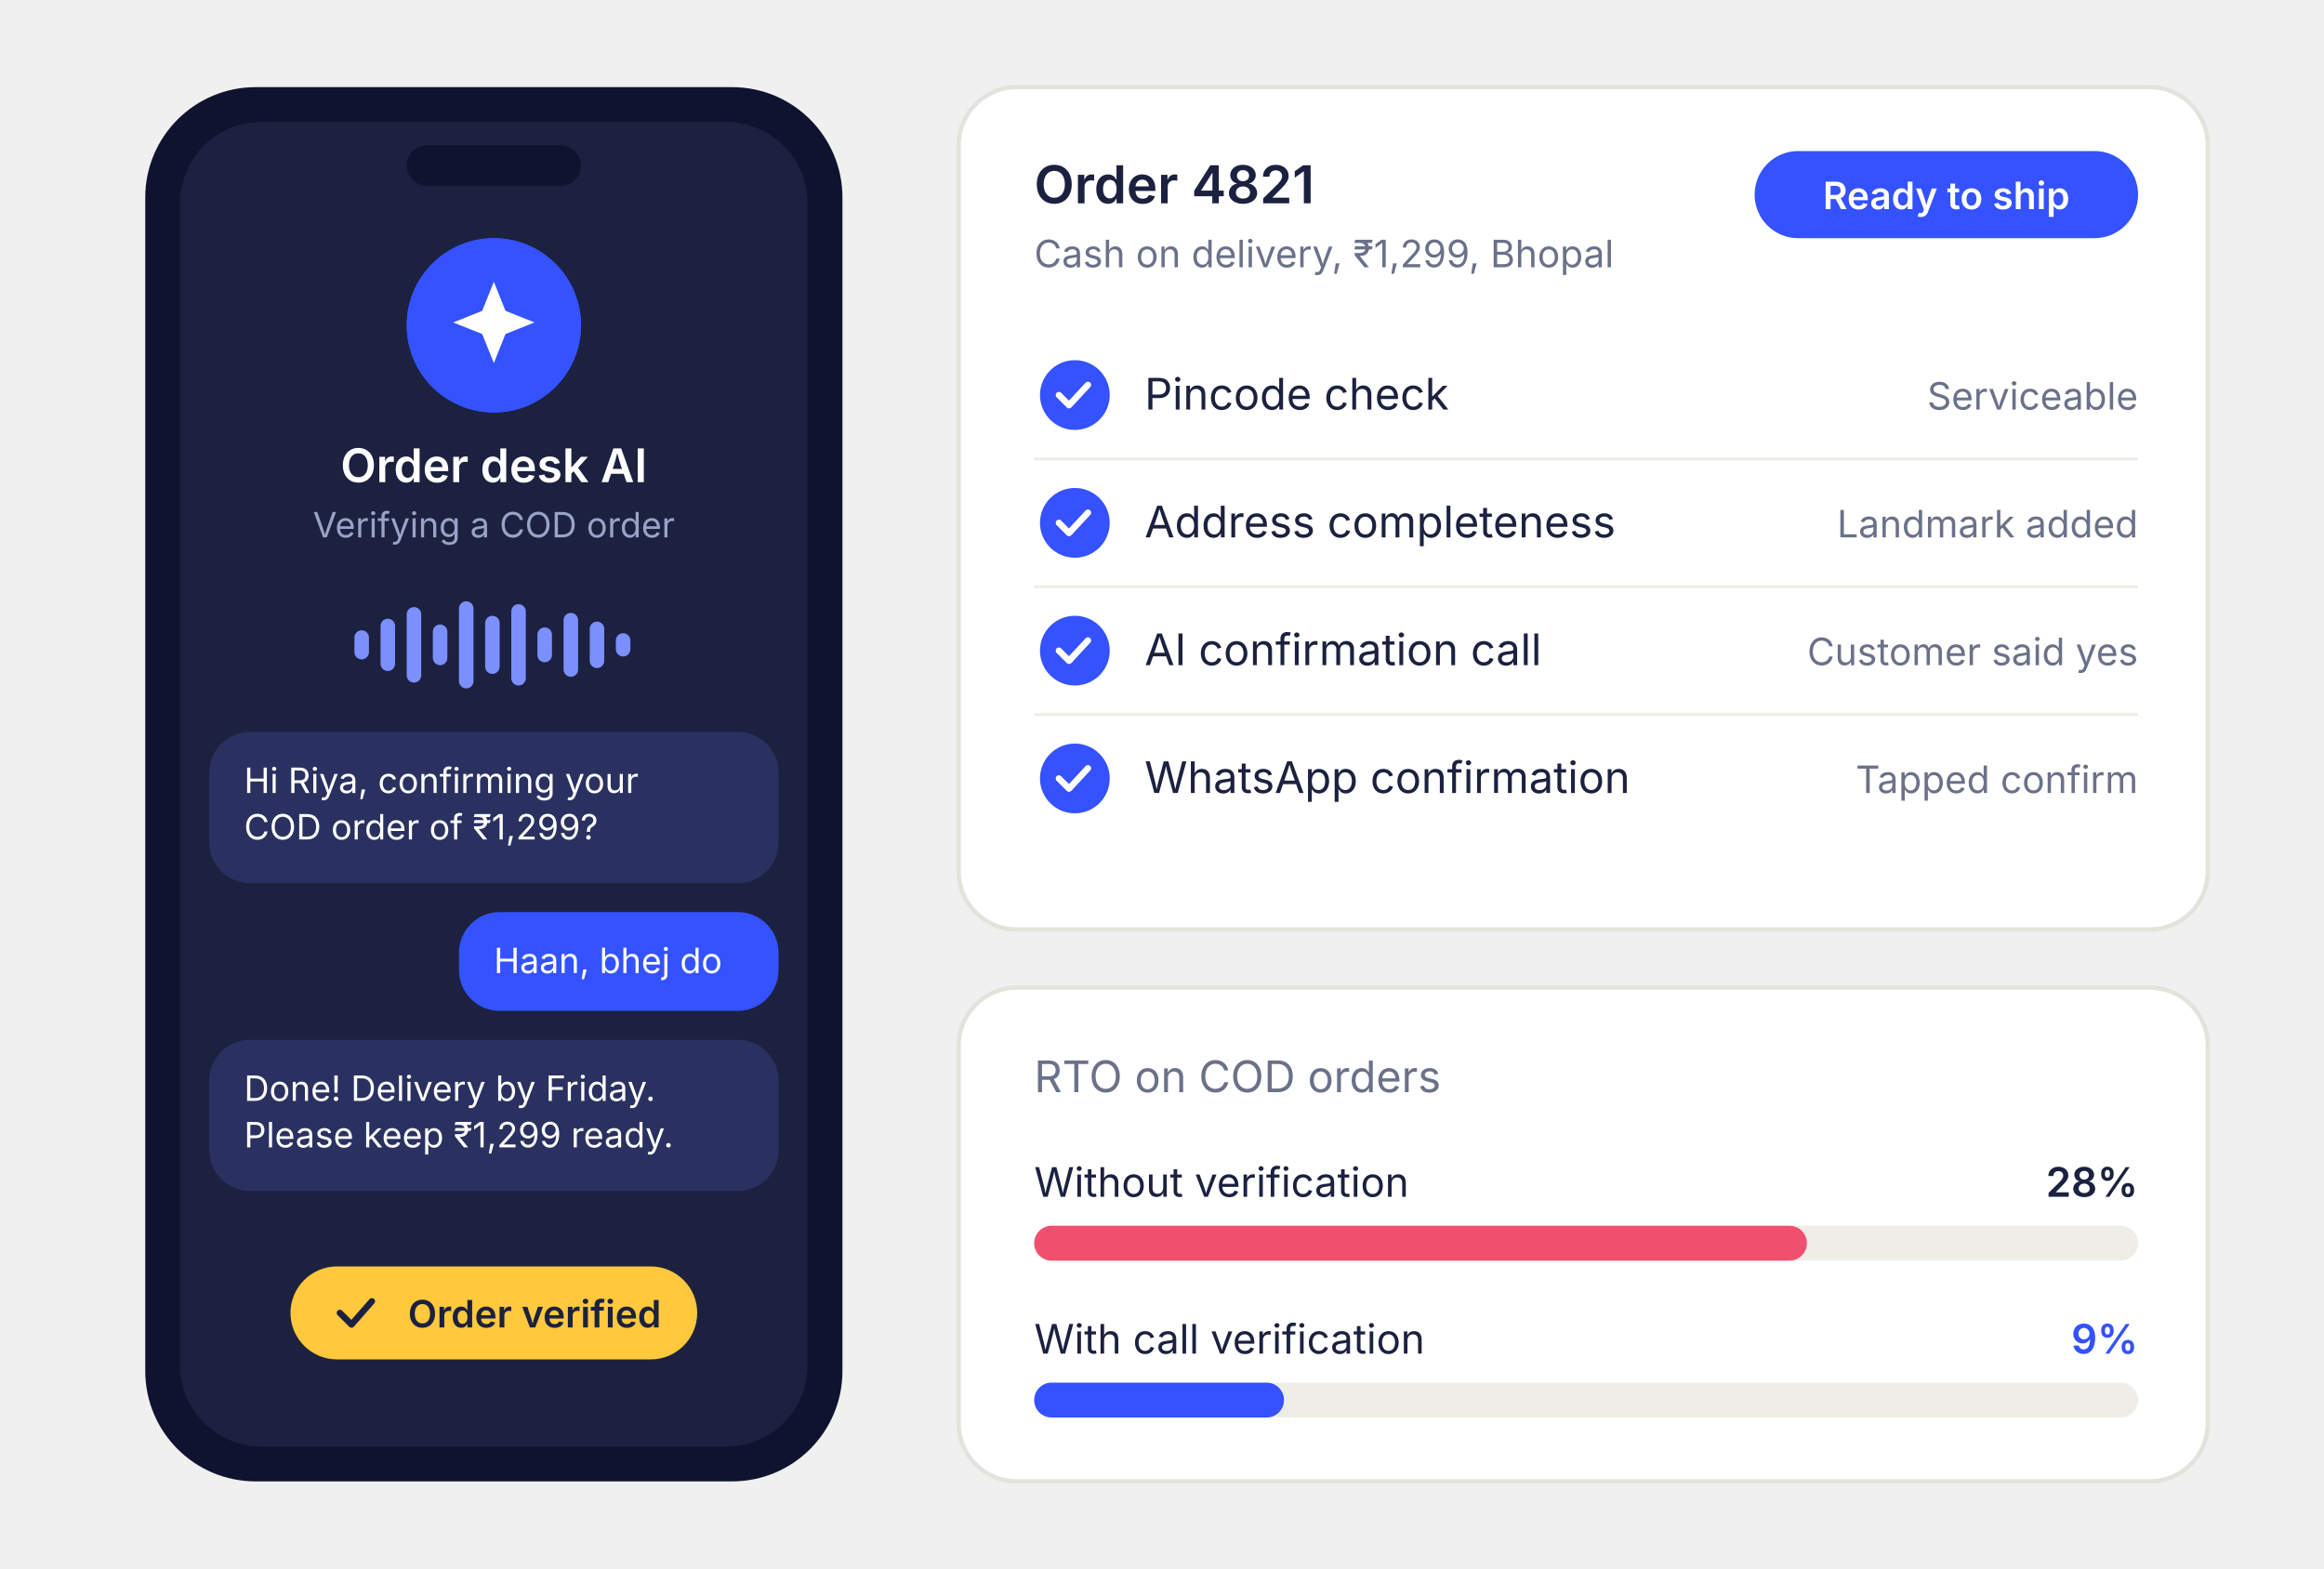
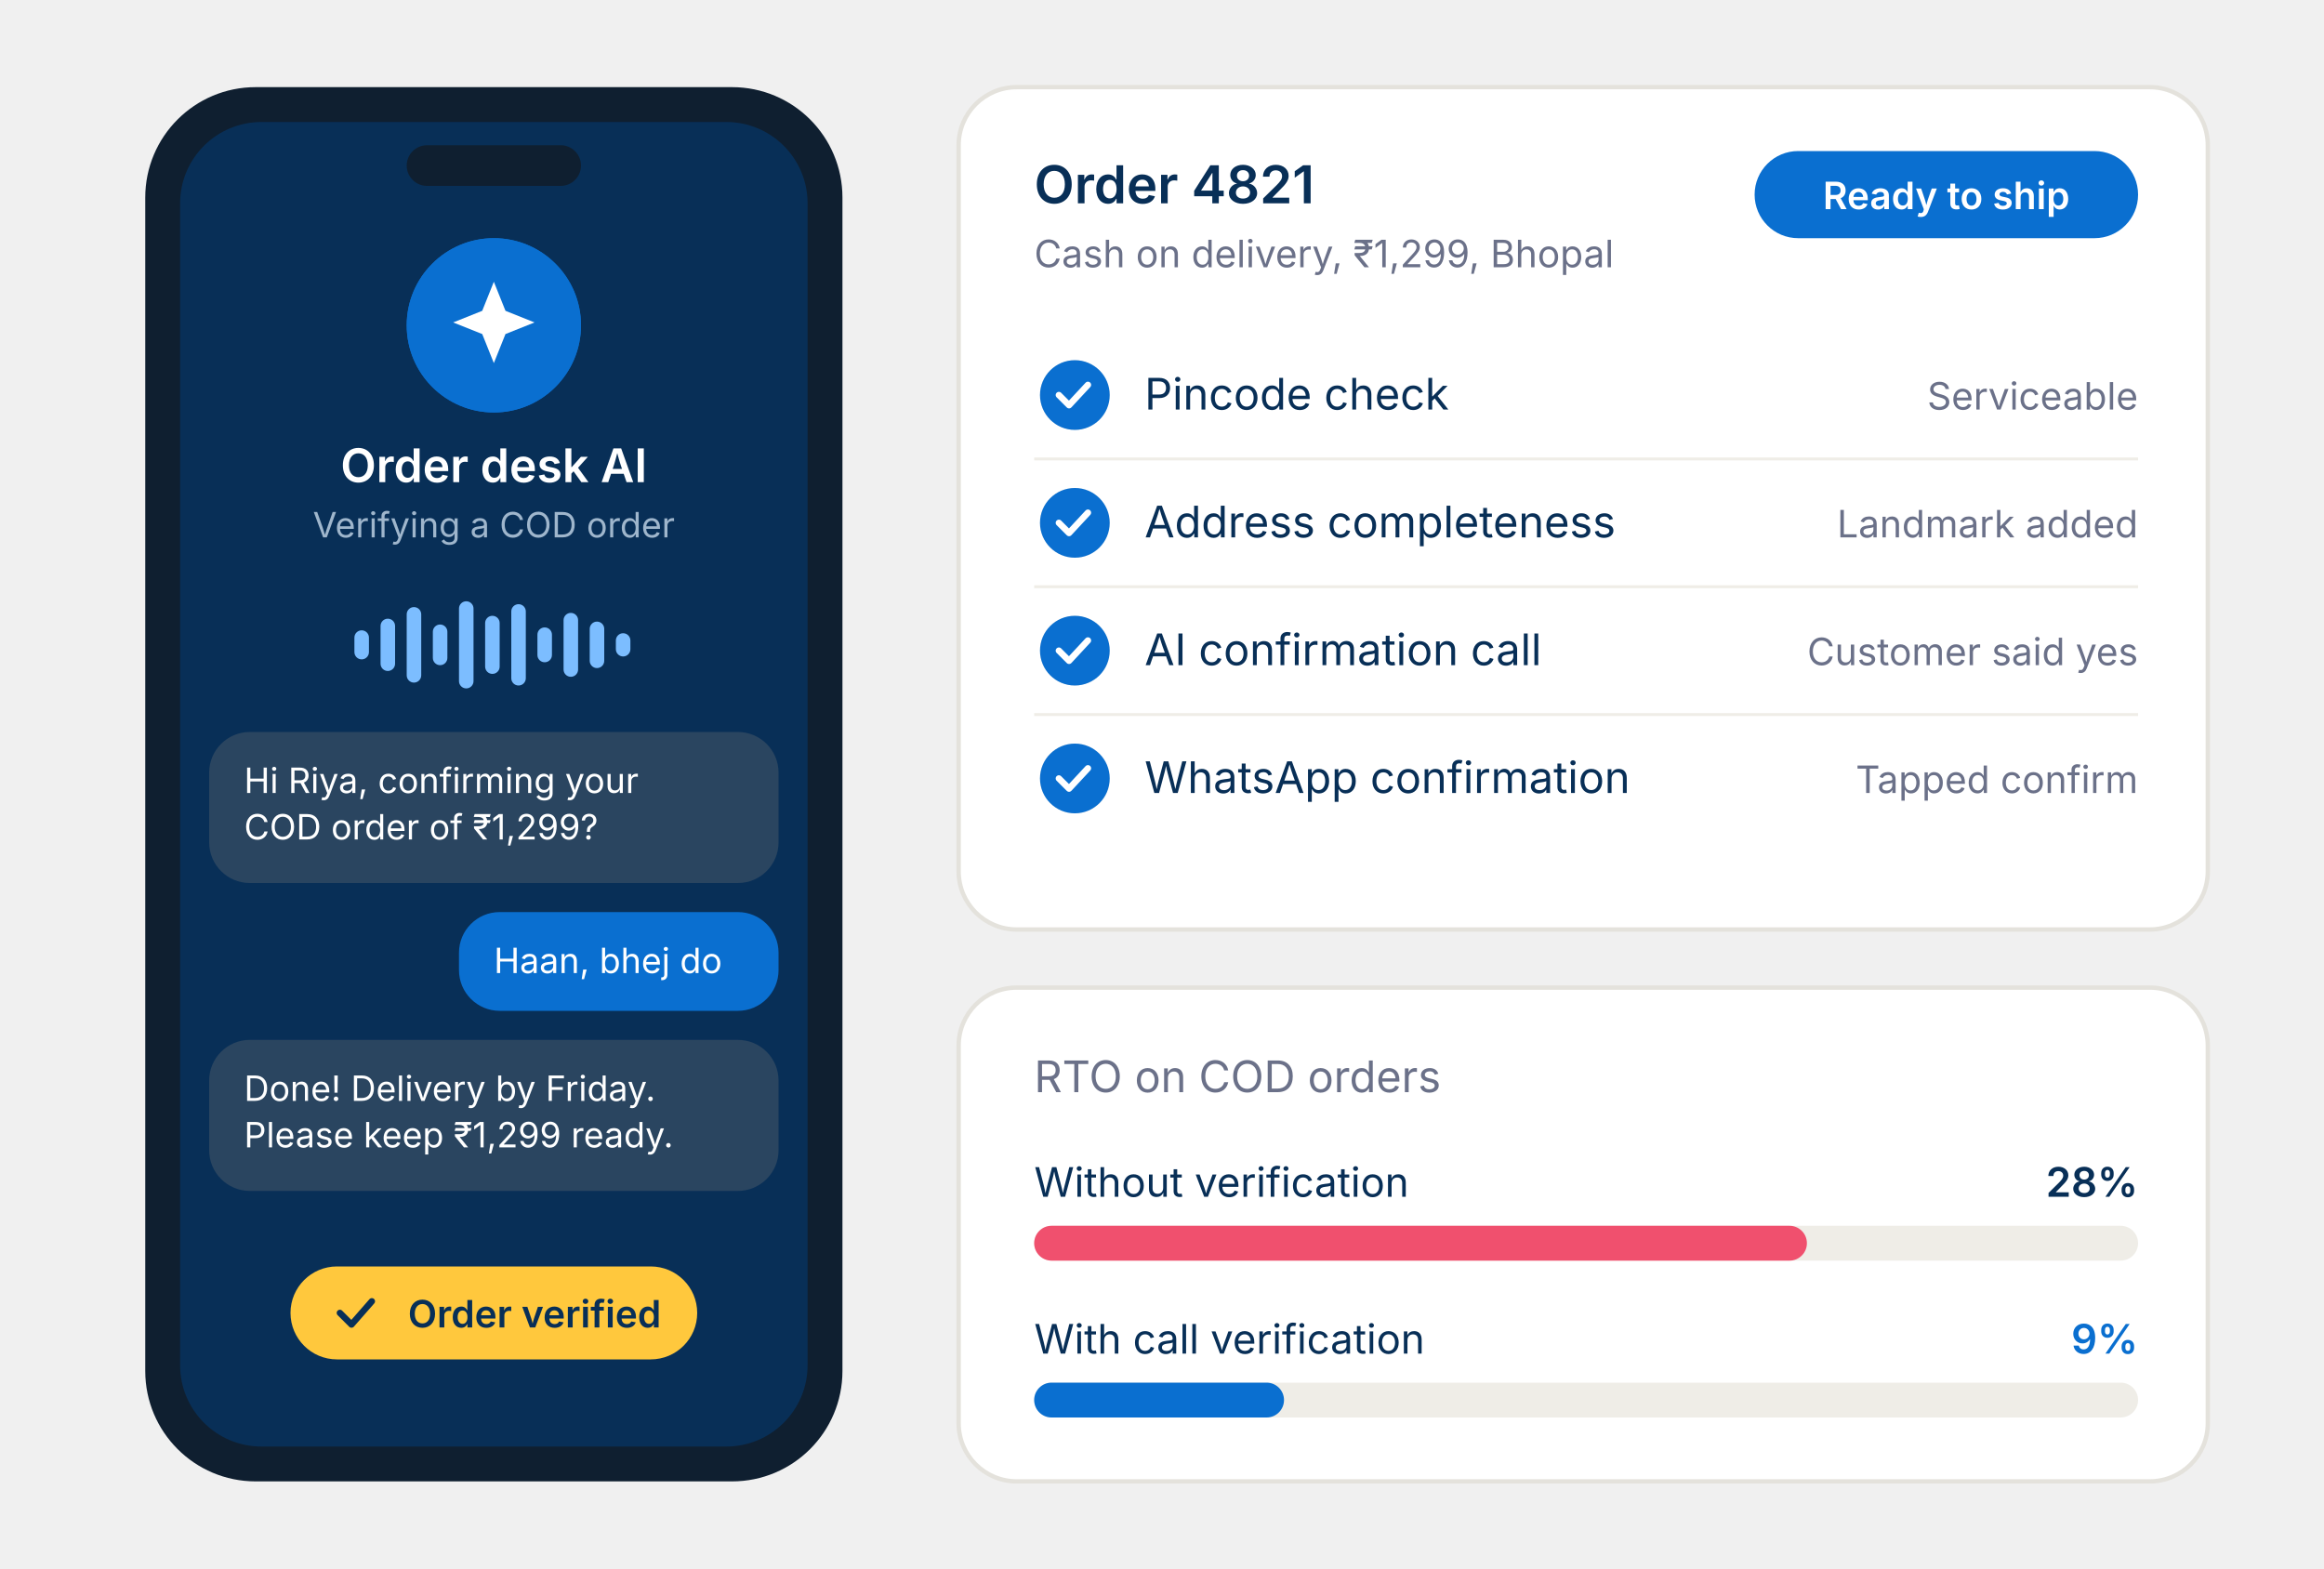
<svg xmlns="http://www.w3.org/2000/svg" viewBox="0 0 800 540" role="img" aria-labelledby="t d">
  <style>
.f{font-family:"DM Sans","Inter",system-ui,-apple-system,"Segoe UI",sans-serif}
.ring{transform-box:fill-box;transform-origin:center;animation:ring 1.6s ease-out infinite}@keyframes ring{0%{opacity:.6;transform:scale(1)}100%{opacity:0;transform:scale(1.6)}}
.wv{transform-box:fill-box;transform-origin:center;animation:wv .9s ease-in-out infinite alternate}@keyframes wv{from{transform:scaleY(.35)}to{transform:scaleY(1)}}
.b1{animation:b1 12s ease-out infinite}
@keyframes b1{0%,8%{opacity:0;transform:translate(0px,8px)}11%,93%{opacity:1;transform:translate(0,0)}97%,100%{opacity:0;transform:translate(0,0)}}
.b2{animation:b2 12s ease-out infinite}
@keyframes b2{0%,28%{opacity:0;transform:translate(0px,8px)}31%,93%{opacity:1;transform:translate(0,0)}97%,100%{opacity:0;transform:translate(0,0)}}
.b3{animation:b3 12s ease-out infinite}
@keyframes b3{0%,40%{opacity:0;transform:translate(0px,8px)}43%,93%{opacity:1;transform:translate(0,0)}97%,100%{opacity:0;transform:translate(0,0)}}
.ok{animation:ok 12s ease-out infinite}
@keyframes ok{0%,46%{opacity:0;transform:translate(0px,8px)}49%,93%{opacity:1;transform:translate(0,0)}97%,100%{opacity:0;transform:translate(0,0)}}
.pw{animation:pw 12s steps(1,end) infinite}@keyframes pw{0%{opacity:1}60%{opacity:0}96%{opacity:1}}
.pr{animation:pr 12s steps(1,end) infinite}@keyframes pr{0%{opacity:0}60%{opacity:1}96%{opacity:0}}
.r0{animation:r0 12s ease-out infinite}@keyframes r0{0%,5%{opacity:.35}7%,93%{opacity:1}97%,100%{opacity:.35}}
.c0{transform-box:fill-box;transform-origin:center;animation:c0 12s ease-out infinite}@keyframes c0{0%,5%{opacity:0;transform:scale(.4)}7%{opacity:1;transform:scale(1.2)}9%,93%{opacity:1;transform:scale(1)}97%,100%{opacity:0}}
.r1{animation:r1 12s ease-out infinite}@keyframes r1{0%,14%{opacity:.35}16%,93%{opacity:1}97%,100%{opacity:.35}}
.c1{transform-box:fill-box;transform-origin:center;animation:c1 12s ease-out infinite}@keyframes c1{0%,14%{opacity:0;transform:scale(.4)}16%{opacity:1;transform:scale(1.2)}18%,93%{opacity:1;transform:scale(1)}97%,100%{opacity:0}}
.r2{animation:r2 12s ease-out infinite}@keyframes r2{0%,34%{opacity:.35}36%,93%{opacity:1}97%,100%{opacity:.35}}
.c2{transform-box:fill-box;transform-origin:center;animation:c2 12s ease-out infinite}@keyframes c2{0%,34%{opacity:0;transform:scale(.4)}36%{opacity:1;transform:scale(1.2)}38%,93%{opacity:1;transform:scale(1)}97%,100%{opacity:0}}
.r3{animation:r3 12s ease-out infinite}@keyframes r3{0%,52%{opacity:.35}54%,93%{opacity:1}97%,100%{opacity:.35}}
.c3{transform-box:fill-box;transform-origin:center;animation:c3 12s ease-out infinite}@keyframes c3{0%,52%{opacity:0;transform:scale(.4)}54%{opacity:1;transform:scale(1.2)}56%,93%{opacity:1;transform:scale(1)}97%,100%{opacity:0}}
.af{transform-box:fill-box;transform-origin:0 50%;animation:af 12s ease-in-out infinite}@keyframes af{0%,62%{transform:scaleX(0)}78%,93%{transform:scaleX(1)}97%,100%{transform:scaleX(0)}}
.av{animation:av 12s ease-out infinite}
@keyframes av{0%,76%{opacity:0;transform:translate(-6px,0px)}79%,93%{opacity:1;transform:translate(0,0)}97%,100%{opacity:0;transform:translate(0,0)}}
@media (prefers-reduced-motion:reduce){*{animation:none!important}}
</style>
-   <rect x="50" y="30" width="240" height="480" rx="38" fill="#0F1330" />
-   <rect x="62" y="42" width="216" height="456" rx="28" fill="#1C2140" />
-   <rect x="140" y="50" width="60" height="14" rx="7" fill="#0F1330" />
-   <circle class="ring" cx="170" cy="112" r="30" fill="#3452FF" />
-   <circle cx="170" cy="112" r="30" fill="#3452FF" />
+   <rect x="50" y="30" width="240" height="480" rx="38" fill="#0f1f30" />
+   <rect x="62" y="42" width="216" height="456" rx="28" fill="#082f57" />
+   <rect x="140" y="50" width="60" height="14" rx="7" fill="#0f1f30" />
+   <circle class="ring" cx="170" cy="112" r="30" fill="#0a6fd0" />
+   <circle cx="170" cy="112" r="30" fill="#0a6fd0" />
  <path d="M170 97l4 10 10 4-10 4-4 10-4-10-10-4 10-4z" fill="#FFFFFF" />
  <text class="f" x="170" y="166" font-size="16" font-weight="600" fill="#FFFFFF" text-anchor="middle">Order desk AI</text>
-   <text class="f" x="170" y="185" font-size="12" fill="#9AA3C7" text-anchor="middle">Verifying a COD order</text>
-   <rect class="wv" x="122" y="217.0" width="5" height="10" rx="2.5" fill="#7C8FFF" style="animation-delay:-0.00s;animation-duration:0.70s" />
-   <rect class="wv" x="131" y="213.0" width="5" height="18" rx="2.5" fill="#7C8FFF" style="animation-delay:-0.13s;animation-duration:0.85s" />
-   <rect class="wv" x="140" y="209.0" width="5" height="26" rx="2.5" fill="#7C8FFF" style="animation-delay:-0.26s;animation-duration:1.00s" />
-   <rect class="wv" x="149" y="215.0" width="5" height="14" rx="2.5" fill="#7C8FFF" style="animation-delay:-0.39s;animation-duration:0.70s" />
-   <rect class="wv" x="158" y="207.0" width="5" height="30" rx="2.5" fill="#7C8FFF" style="animation-delay:-0.52s;animation-duration:0.85s" />
-   <rect class="wv" x="167" y="212.0" width="5" height="20" rx="2.5" fill="#7C8FFF" style="animation-delay:-0.65s;animation-duration:1.00s" />
-   <rect class="wv" x="176" y="208.0" width="5" height="28" rx="2.5" fill="#7C8FFF" style="animation-delay:-0.78s;animation-duration:0.70s" />
-   <rect class="wv" x="185" y="216.0" width="5" height="12" rx="2.5" fill="#7C8FFF" style="animation-delay:-0.01s;animation-duration:0.85s" />
-   <rect class="wv" x="194" y="211.0" width="5" height="22" rx="2.5" fill="#7C8FFF" style="animation-delay:-0.14s;animation-duration:1.00s" />
-   <rect class="wv" x="203" y="214.0" width="5" height="16" rx="2.5" fill="#7C8FFF" style="animation-delay:-0.27s;animation-duration:0.70s" />
-   <rect class="wv" x="212" y="218.0" width="5" height="8" rx="2.5" fill="#7C8FFF" style="animation-delay:-0.40s;animation-duration:0.85s" />
+   <text class="f" x="170" y="185" font-size="12" fill="#9fb6cc" text-anchor="middle">Verifying a COD order</text>
+   <rect class="wv" x="122" y="217.0" width="5" height="10" rx="2.5" fill="#7cbdff" style="animation-delay:-0.00s;animation-duration:0.70s" />
+   <rect class="wv" x="131" y="213.0" width="5" height="18" rx="2.5" fill="#7cbdff" style="animation-delay:-0.13s;animation-duration:0.85s" />
+   <rect class="wv" x="140" y="209.0" width="5" height="26" rx="2.5" fill="#7cbdff" style="animation-delay:-0.26s;animation-duration:1.00s" />
+   <rect class="wv" x="149" y="215.0" width="5" height="14" rx="2.5" fill="#7cbdff" style="animation-delay:-0.39s;animation-duration:0.70s" />
+   <rect class="wv" x="158" y="207.0" width="5" height="30" rx="2.5" fill="#7cbdff" style="animation-delay:-0.52s;animation-duration:0.85s" />
+   <rect class="wv" x="167" y="212.0" width="5" height="20" rx="2.5" fill="#7cbdff" style="animation-delay:-0.65s;animation-duration:1.00s" />
+   <rect class="wv" x="176" y="208.0" width="5" height="28" rx="2.5" fill="#7cbdff" style="animation-delay:-0.78s;animation-duration:0.70s" />
+   <rect class="wv" x="185" y="216.0" width="5" height="12" rx="2.5" fill="#7cbdff" style="animation-delay:-0.01s;animation-duration:0.85s" />
+   <rect class="wv" x="194" y="211.0" width="5" height="22" rx="2.5" fill="#7cbdff" style="animation-delay:-0.14s;animation-duration:1.00s" />
+   <rect class="wv" x="203" y="214.0" width="5" height="16" rx="2.5" fill="#7cbdff" style="animation-delay:-0.27s;animation-duration:0.70s" />
+   <rect class="wv" x="212" y="218.0" width="5" height="8" rx="2.5" fill="#7cbdff" style="animation-delay:-0.40s;animation-duration:0.85s" />
  <g class="b1">
-     <rect x="72" y="252" width="196" height="52" rx="14" fill="#2A3160" />
+     <rect x="72" y="252" width="196" height="52" rx="14" fill="#2a4560" />
    <text class="f" x="84" y="273" font-size="12" fill="#FFFFFF">
      <tspan x="84" dy="0">Hi Riya, confirming your</tspan>
      <tspan x="84" dy="16">COD order of ₹1,299?</tspan>
    </text>
  </g>
  <g class="b2">
-     <rect x="158" y="314" width="110" height="34" rx="14" fill="#3452FF" />
+     <rect x="158" y="314" width="110" height="34" rx="14" fill="#0a6fd0" />
    <text class="f" x="170" y="335" font-size="12" fill="#FFFFFF">
      <tspan x="170" dy="0">Haan, bhej do</tspan>
    </text>
  </g>
  <g class="b3">
-     <rect x="72" y="358" width="196" height="52" rx="14" fill="#2A3160" />
+     <rect x="72" y="358" width="196" height="52" rx="14" fill="#2a4560" />
    <text class="f" x="84" y="379" font-size="12" fill="#FFFFFF">
      <tspan x="84" dy="0">Done! Delivery by Friday.</tspan>
      <tspan x="84" dy="16">Please keep ₹1,299 ready.</tspan>
    </text>
  </g>
  <g class="ok">
    <rect x="100" y="436" width="140" height="32" rx="16" fill="#FFC83D" />
-     <path d="M117 452l4 4 7-8" fill="none" stroke="#1C2140" stroke-width="2.2" stroke-linecap="round" stroke-linejoin="round" />
-     <text class="f" x="184" y="457" font-size="13" font-weight="600" fill="#1C2140" text-anchor="middle">Order verified</text>
+     <path d="M117 452l4 4 7-8" fill="none" stroke="#082f57" stroke-width="2.2" stroke-linecap="round" stroke-linejoin="round" />
+     <text class="f" x="184" y="457" font-size="13" font-weight="600" fill="#082f57" text-anchor="middle">Order verified</text>
  </g>
  <rect x="330" y="30" width="430" height="290" rx="20" fill="#FFFFFF" stroke="#E4E2DC" stroke-width="1.5" />
-   <text class="f" x="356" y="70" font-size="18" font-weight="600" fill="#1C2140">Order 4821</text>
+   <text class="f" x="356" y="70" font-size="18" font-weight="600" fill="#082f57">Order 4821</text>
  <text class="f" x="356" y="92" font-size="13" fill="#6B7189">Cash on delivery, ₹1,299, Bhopal</text>
  <g class="pw" opacity="0">
    <rect x="604" y="52" width="132" height="30" rx="15" fill="#FFF3D1" />
    <text class="f" x="670" y="72" font-size="13" font-weight="600" fill="#8A6100" text-anchor="middle">Checking order</text>
  </g>
  <g class="pr">
-     <rect x="604" y="52" width="132" height="30" rx="15" fill="#3452FF" />
+     <rect x="604" y="52" width="132" height="30" rx="15" fill="#0a6fd0" />
    <text class="f" x="670" y="72" font-size="13" font-weight="600" fill="#FFFFFF" text-anchor="middle">Ready to ship</text>
  </g>
  <g class="r0">
    <circle cx="370" cy="136" r="12" fill="#EFEDE7" />
-     <text class="f" x="394" y="141" font-size="15" fill="#1C2140">Pincode check</text>
+     <text class="f" x="394" y="141" font-size="15" fill="#082f57">Pincode check</text>
    <text class="f" x="736" y="141" font-size="13" fill="#6B7189" text-anchor="end">Serviceable</text>
  </g>
  <line x1="356" y1="158" x2="736" y2="158" stroke="#EFEDE7" />
  <g class="c0">
-     <circle cx="370" cy="136" r="12" fill="#3452FF" />
+     <circle cx="370" cy="136" r="12" fill="#0a6fd0" />
    <path d="M364.5 136l3.5 3.5 6.5-7" fill="none" stroke="#FFFFFF" stroke-width="2.2" stroke-linecap="round" stroke-linejoin="round" />
  </g>
  <g class="r1">
    <circle cx="370" cy="180" r="12" fill="#EFEDE7" />
-     <text class="f" x="394" y="185" font-size="15" fill="#1C2140">Address completeness</text>
+     <text class="f" x="394" y="185" font-size="15" fill="#082f57">Address completeness</text>
    <text class="f" x="736" y="185" font-size="13" fill="#6B7189" text-anchor="end">Landmark added</text>
  </g>
  <line x1="356" y1="202" x2="736" y2="202" stroke="#EFEDE7" />
  <g class="c1">
-     <circle cx="370" cy="180" r="12" fill="#3452FF" />
+     <circle cx="370" cy="180" r="12" fill="#0a6fd0" />
    <path d="M364.5 180l3.5 3.5 6.5-7" fill="none" stroke="#FFFFFF" stroke-width="2.2" stroke-linecap="round" stroke-linejoin="round" />
  </g>
  <g class="r2">
    <circle cx="370" cy="224" r="12" fill="#EFEDE7" />
-     <text class="f" x="394" y="229" font-size="15" fill="#1C2140">AI confirmation call</text>
+     <text class="f" x="394" y="229" font-size="15" fill="#082f57">AI confirmation call</text>
    <text class="f" x="736" y="229" font-size="13" fill="#6B7189" text-anchor="end">Customer said yes</text>
  </g>
  <line x1="356" y1="246" x2="736" y2="246" stroke="#EFEDE7" />
  <g class="c2">
-     <circle cx="370" cy="224" r="12" fill="#3452FF" />
+     <circle cx="370" cy="224" r="12" fill="#0a6fd0" />
    <path d="M364.5 224l3.5 3.5 6.5-7" fill="none" stroke="#FFFFFF" stroke-width="2.2" stroke-linecap="round" stroke-linejoin="round" />
  </g>
  <g class="r3">
    <circle cx="370" cy="268" r="12" fill="#EFEDE7" />
-     <text class="f" x="394" y="273" font-size="15" fill="#1C2140">WhatsApp confirmation</text>
+     <text class="f" x="394" y="273" font-size="15" fill="#082f57">WhatsApp confirmation</text>
    <text class="f" x="736" y="273" font-size="13" fill="#6B7189" text-anchor="end">Tapped confirm</text>
  </g>
  <g class="c3">
-     <circle cx="370" cy="268" r="12" fill="#3452FF" />
+     <circle cx="370" cy="268" r="12" fill="#0a6fd0" />
    <path d="M364.5 268l3.5 3.5 6.5-7" fill="none" stroke="#FFFFFF" stroke-width="2.2" stroke-linecap="round" stroke-linejoin="round" />
  </g>
  <rect x="330" y="340" width="430" height="170" rx="20" fill="#FFFFFF" stroke="#E4E2DC" stroke-width="1.5" />
  <text class="f" x="356" y="376" font-size="15" fill="#6B7189">RTO on COD orders</text>
-   <text class="f" x="356" y="412" font-size="14" fill="#1C2140">Without verification</text>
-   <text class="f" x="736" y="412" font-size="14" font-weight="600" fill="#1C2140" text-anchor="end">28%</text>
+   <text class="f" x="356" y="412" font-size="14" fill="#082f57">Without verification</text>
+   <text class="f" x="736" y="412" font-size="14" font-weight="600" fill="#082f57" text-anchor="end">28%</text>
  <rect x="356" y="422" width="380" height="12" rx="6" fill="#EFEDE7" />
  <rect x="356" y="422" width="266" height="12" rx="6" fill="#F0506E" />
-   <text class="f" x="356" y="466" font-size="14" fill="#1C2140">With call verification</text>
-   <text class="f av" x="736" y="466" font-size="14" font-weight="600" fill="#3452FF" text-anchor="end">9%</text>
+   <text class="f" x="356" y="466" font-size="14" fill="#082f57">With call verification</text>
+   <text class="f av" x="736" y="466" font-size="14" font-weight="600" fill="#0a6fd0" text-anchor="end">9%</text>
  <rect x="356" y="476" width="380" height="12" rx="6" fill="#EFEDE7" />
-   <rect class="af" x="356" y="476" width="86" height="12" rx="6" fill="#3452FF" />
+   <rect class="af" x="356" y="476" width="86" height="12" rx="6" fill="#0a6fd0" />
  <style>*{animation-play-state:paused!important;animation-delay:-4s!important}</style>
</svg>
